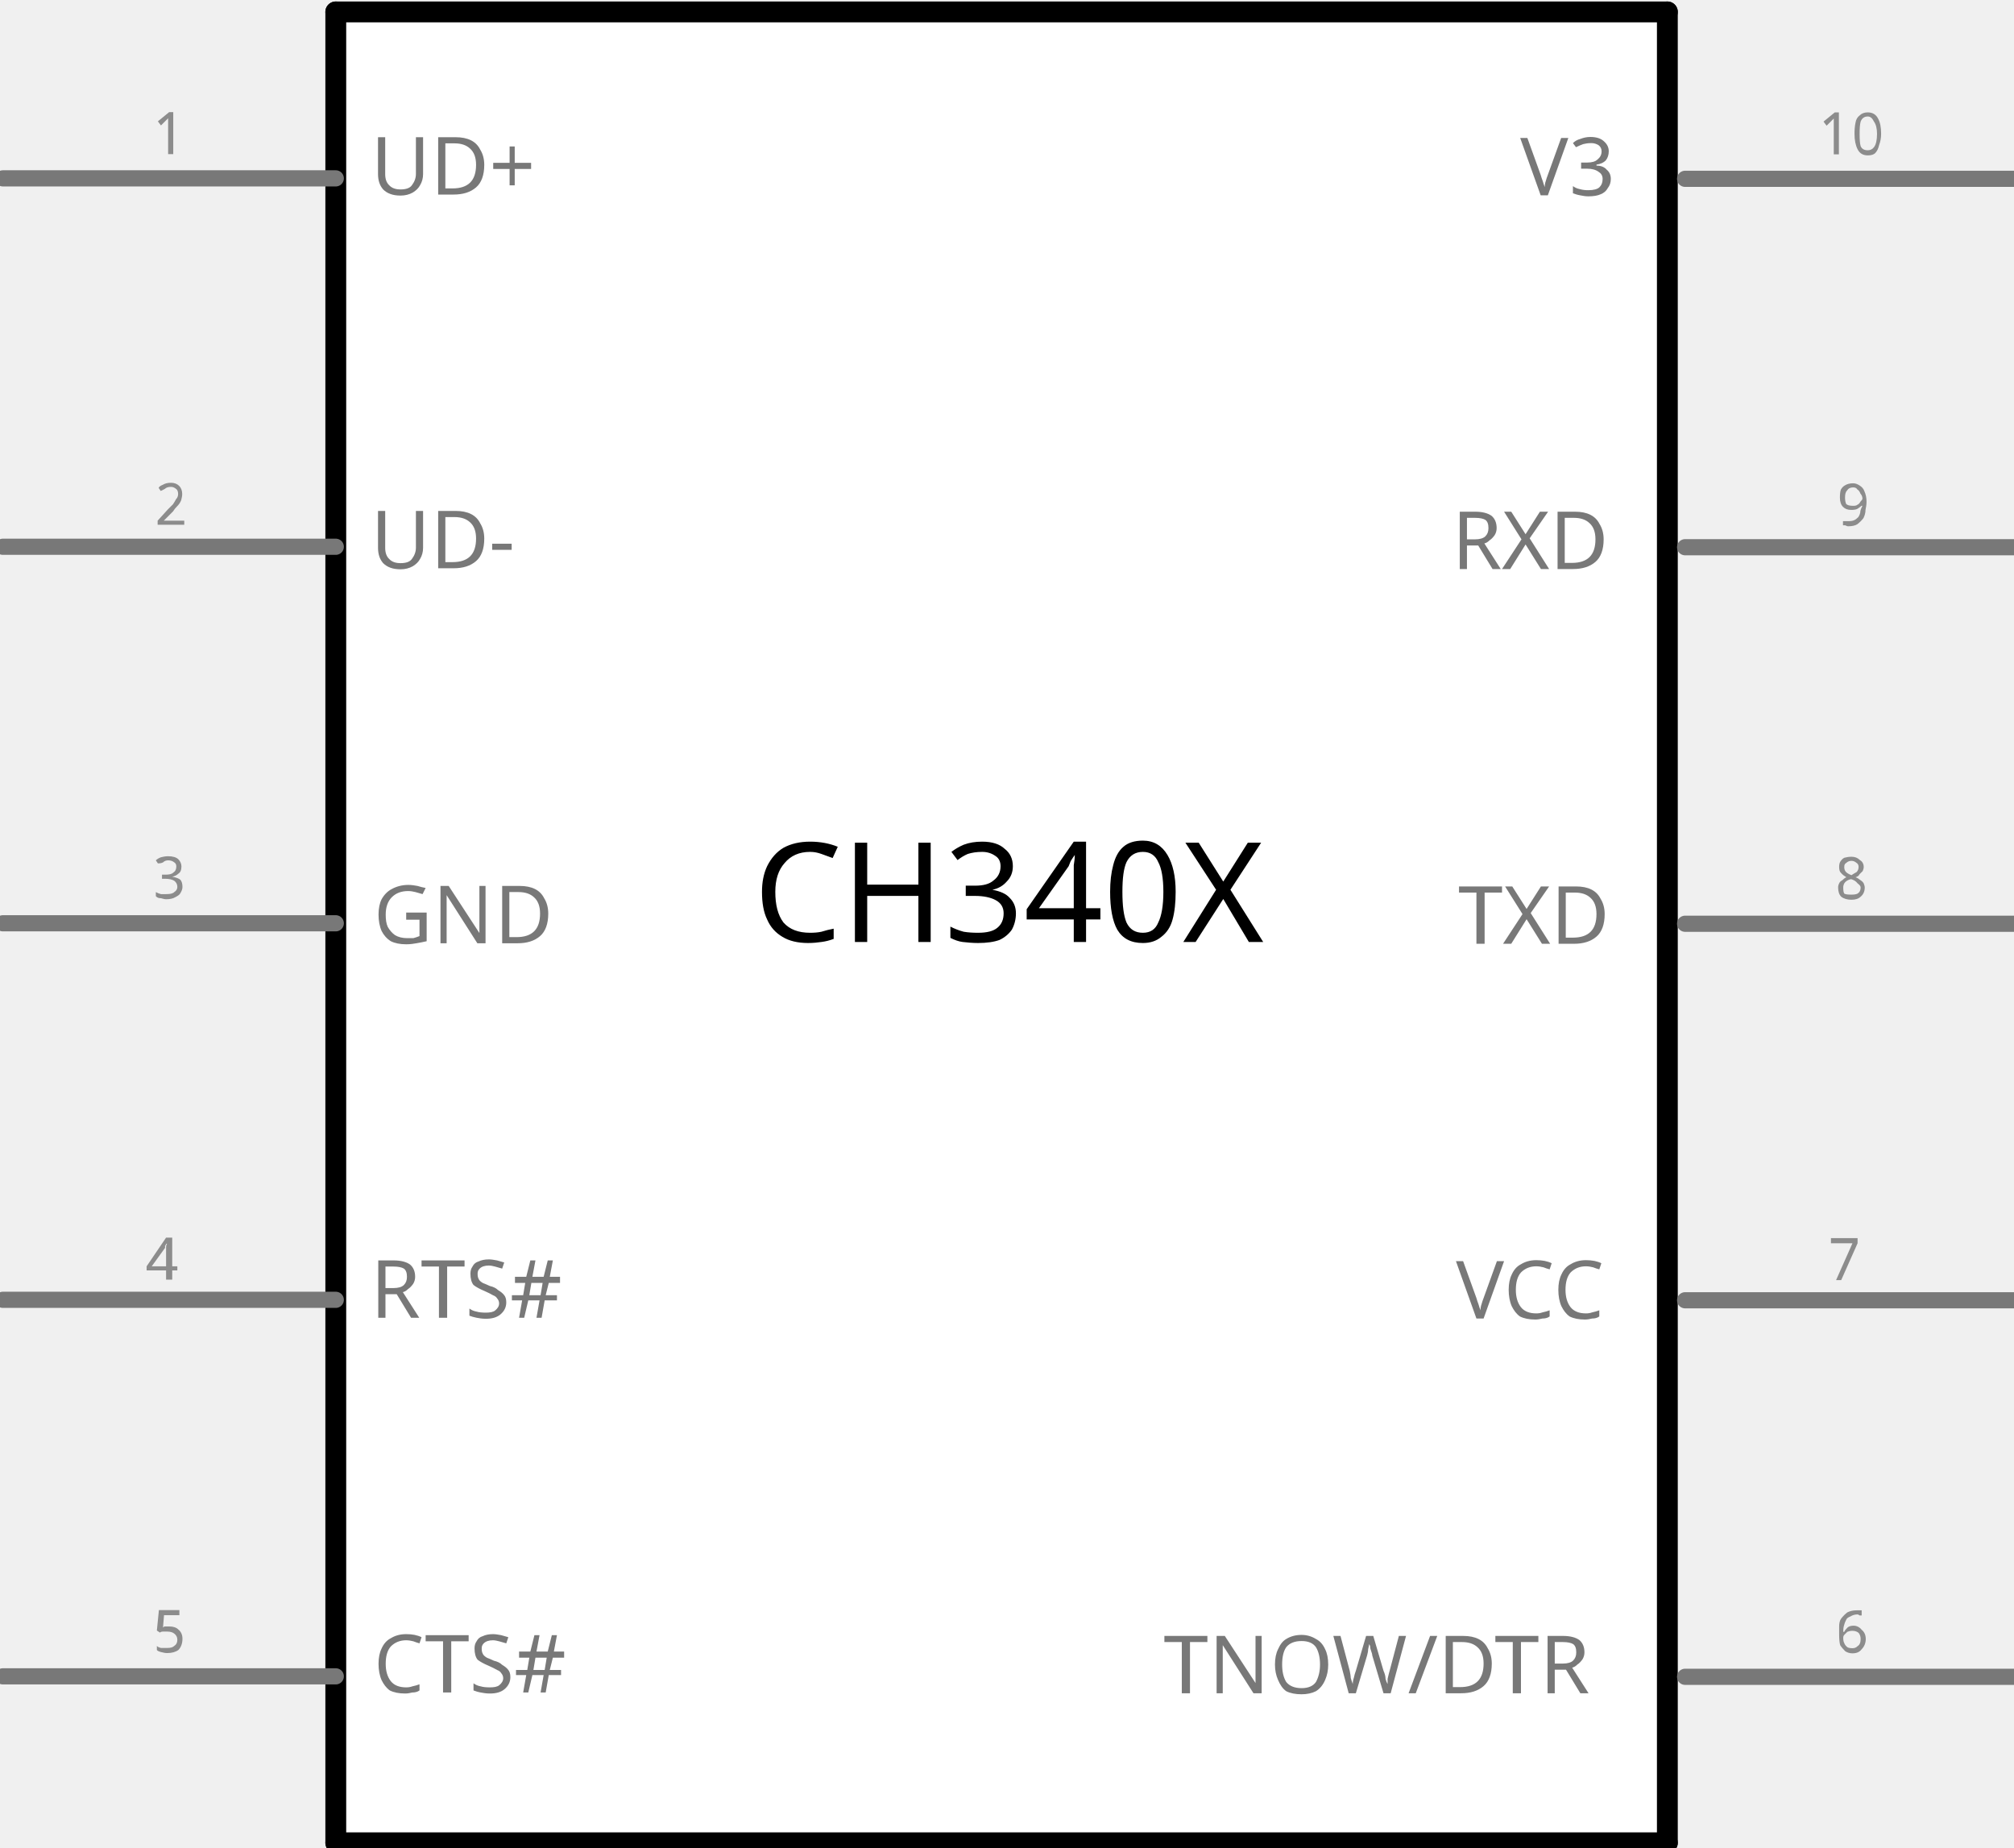
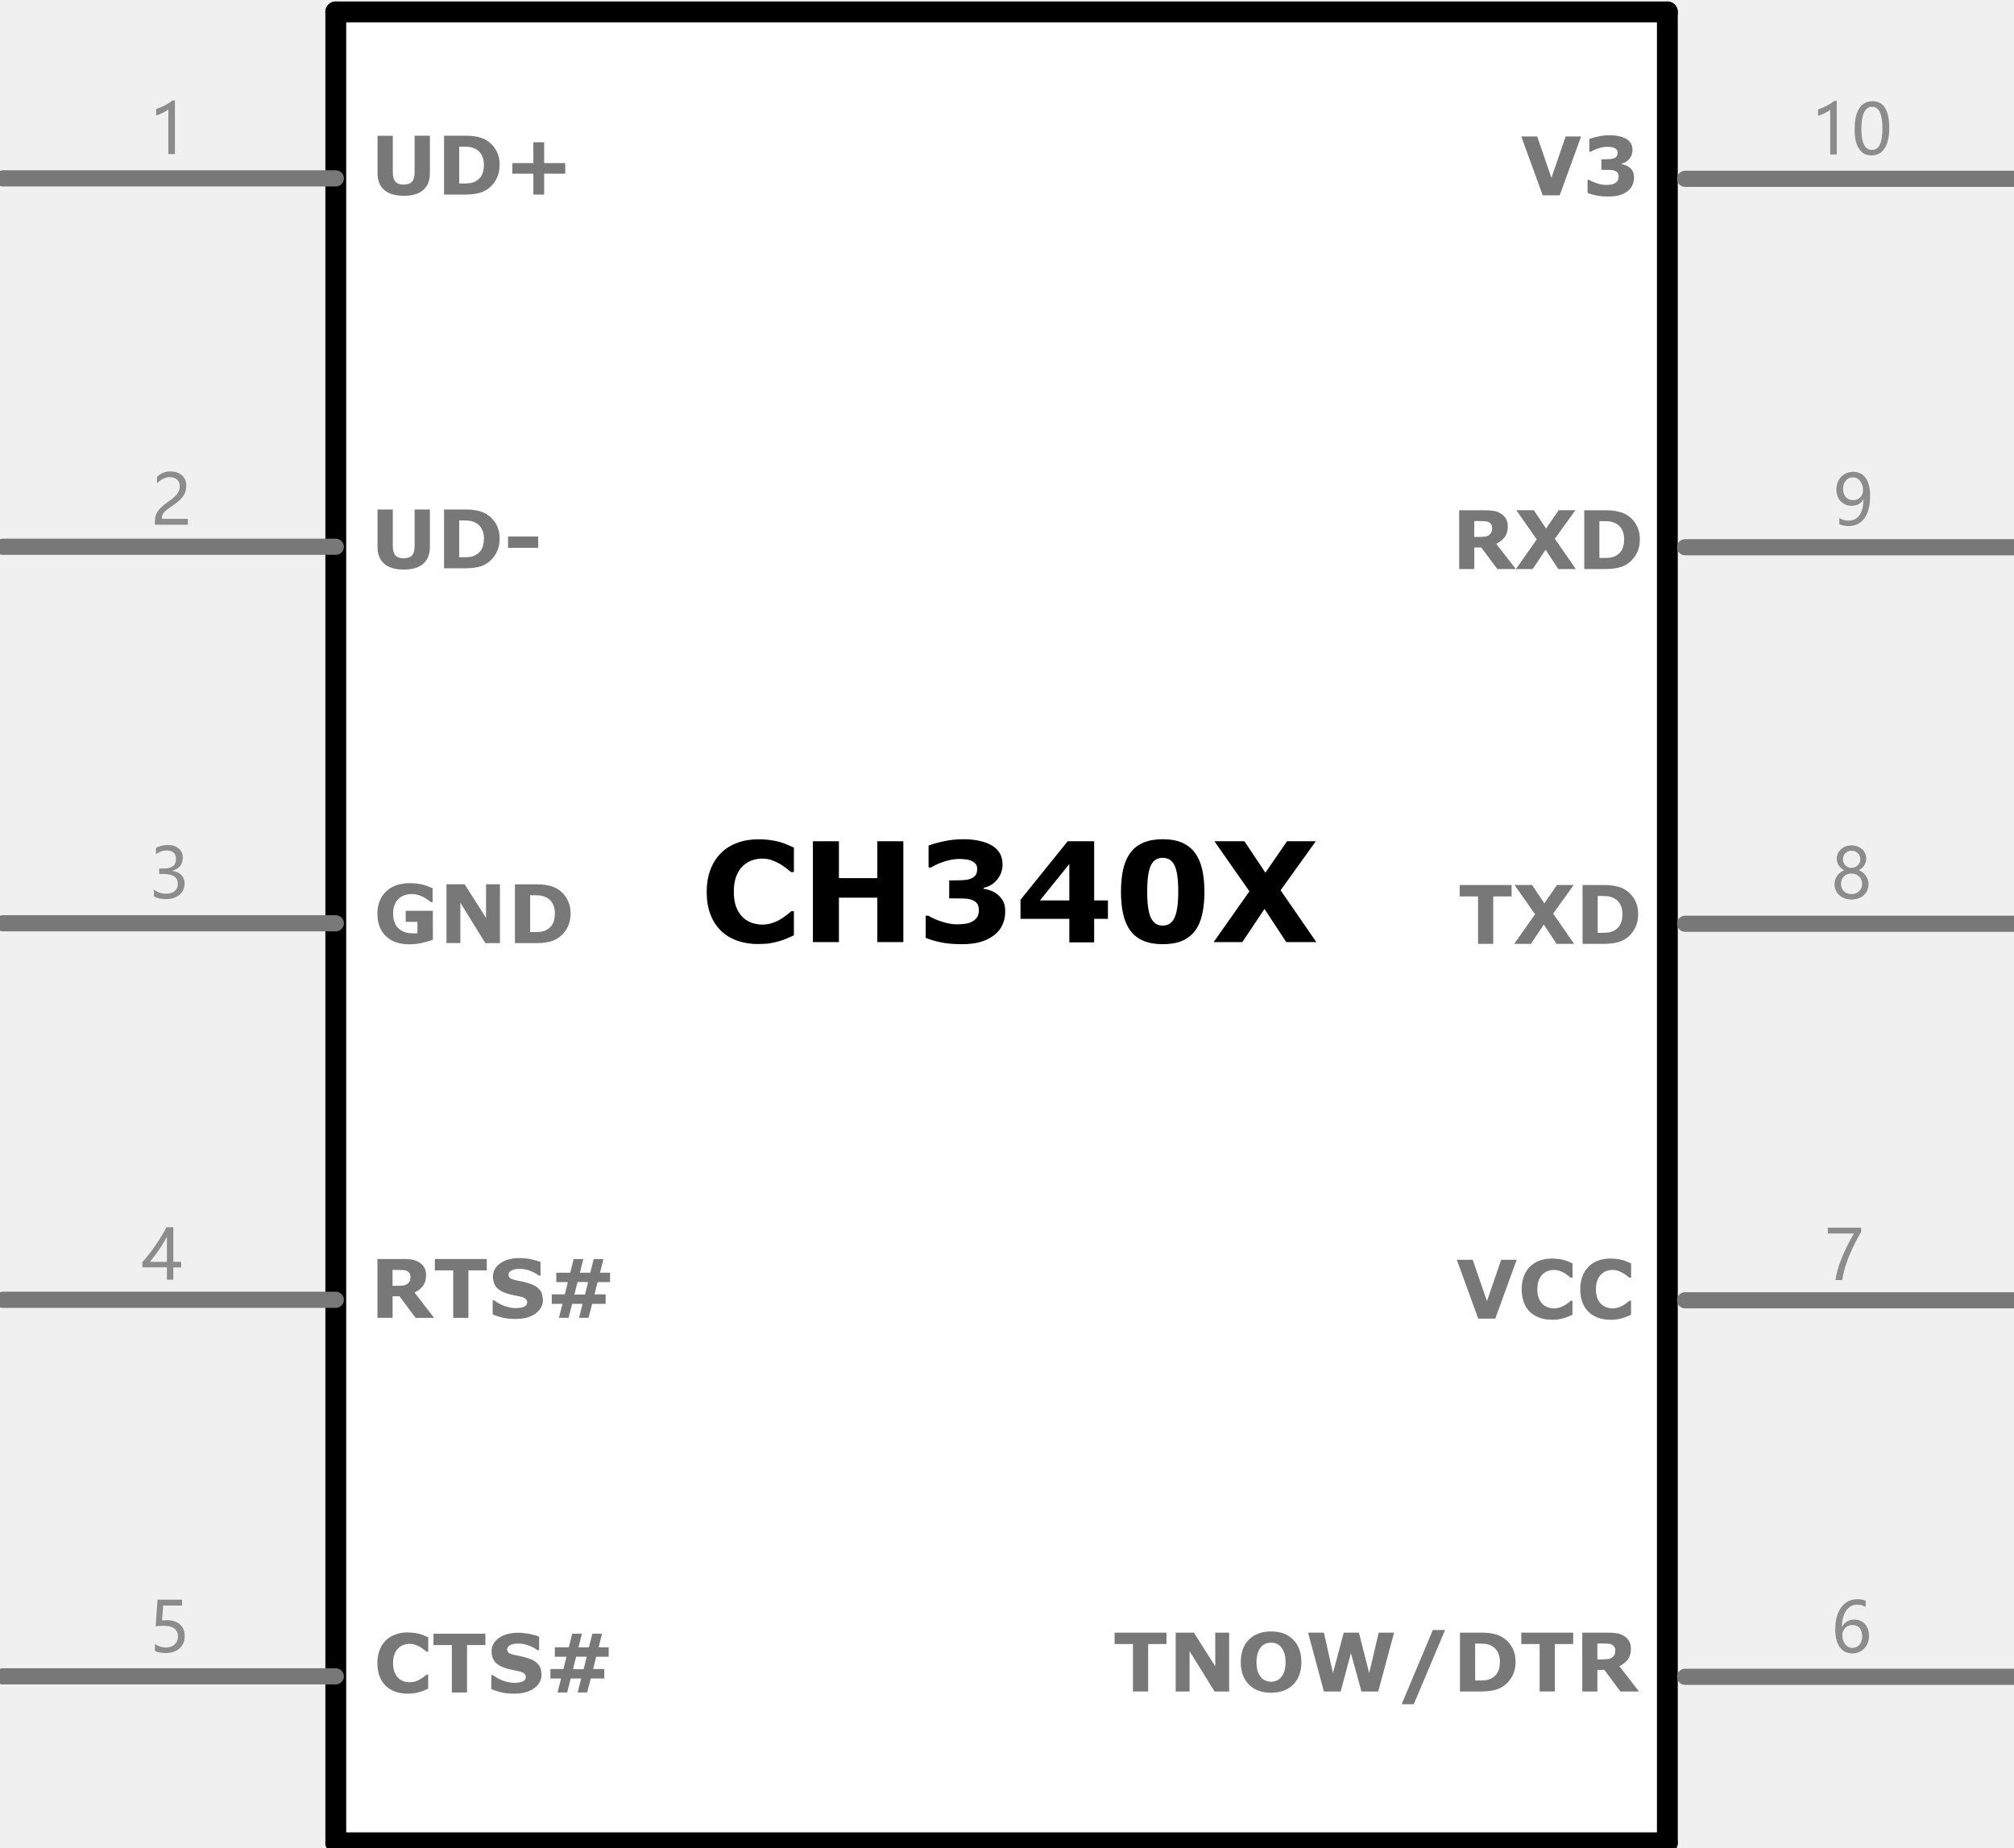
<svg xmlns="http://www.w3.org/2000/svg" width="1.21in" viewBox="0 0 30.727 28.194" x="0in" y="0in" height="1.11in" version="1.2" id="svg68">
  <defs id="defs72" />
  <g id="schematic" gorn="0.0" transform="translate(-0.08235834,0.05490556)">
    <rect width="20.32" x="5.203" fill="#ffffff" y="0.127" height="27.94" stroke="none" class="interior rect" stroke-width="0" id="rect4" />
-     <text id="label" font-size="1.499px" fill="#000000" x="15.473" font-family="'Droid Sans'" y="14.322" text-anchor="middle" stroke="none" class="text" stroke-width="0" gorn="0.0.1" style="font-size:2.117px">CH340X</text>
+     <g aria-label="CH340X" id="label" style="font-weight:bold;font-size:2.117px;font-family:'Droid Sans';-inkscape-font-specification:'Droid Sans, Bold';text-anchor:middle;stroke-width:0" class="text">
+       <path d="m 11.648,14.352 q -0.172,0 -0.317,-0.051 -0.145,-0.051 -0.249,-0.151 -0.104,-0.1 -0.162,-0.25 -0.057,-0.15 -0.057,-0.346 0,-0.183 0.055,-0.332 0.055,-0.149 0.159,-0.255 0.1,-0.102 0.248,-0.158 0.149,-0.056 0.325,-0.056 0.097,0 0.175,0.011 0.079,0.01 0.145,0.028 0.069,0.02 0.125,0.044 0.057,0.024 0.099,0.044 v 0.373 h -0.045 q -0.029,-0.025 -0.073,-0.059 -0.043,-0.034 -0.099,-0.067 -0.057,-0.033 -0.123,-0.056 -0.066,-0.023 -0.142,-0.023 -0.084,0 -0.159,0.027 -0.075,0.026 -0.14,0.087 -0.061,0.059 -0.099,0.156 -0.037,0.097 -0.037,0.236 0,0.145 0.04,0.242 0.041,0.097 0.103,0.153 0.063,0.057 0.141,0.082 0.078,0.024 0.153,0.024 0.072,0 0.143,-0.022 0.071,-0.022 0.131,-0.059 0.051,-0.03 0.094,-0.064 0.043,-0.034 0.071,-0.059 h 0.041 v 0.368 q -0.058,0.026 -0.111,0.049 -0.053,0.023 -0.111,0.039 -0.075,0.022 -0.142,0.033 -0.066,0.011 -0.182,0.011 z" id="path449" />
+       <path d="m 13.864,14.322 h -0.397 v -0.678 h -0.586 v 0.678 h -0.397 v -1.539 h 0.397 v 0.563 h 0.586 v -0.563 h 0.397 z" id="path451" />
+       <path d="m 15.308,13.601 q 0.051,0.043 0.081,0.101 0.03,0.058 0.03,0.154 0,0.109 -0.043,0.203 -0.042,0.094 -0.131,0.161 -0.087,0.065 -0.205,0.1 -0.117,0.034 -0.284,0.034 -0.191,0 -0.329,-0.03 -0.136,-0.03 -0.222,-0.067 v -0.338 h 0.04 q 0.089,0.054 0.212,0.093 0.124,0.039 0.226,0.039 0.06,0 0.13,-0.009 0.07,-0.01 0.119,-0.043 0.038,-0.026 0.061,-0.062 0.023,-0.037 0.023,-0.106 0,-0.067 -0.031,-0.103 -0.031,-0.037 -0.082,-0.053 -0.051,-0.017 -0.122,-0.018 -0.071,-0.002 -0.132,-0.002 h -0.085 v -0.275 h 0.088 q 0.081,0 0.143,-0.005 0.062,-0.005 0.105,-0.024 0.045,-0.02 0.068,-0.052 0.023,-0.033 0.023,-0.096 0,-0.047 -0.024,-0.074 -0.024,-0.029 -0.06,-0.045 -0.04,-0.019 -0.095,-0.025 -0.055,-0.006 -0.094,-0.006 -0.097,0 -0.211,0.034 -0.114,0.033 -0.22,0.096 h -0.038 v -0.334 q 0.085,-0.034 0.23,-0.065 0.146,-0.032 0.296,-0.032 0.146,0 0.255,0.026 0.11,0.025 0.181,0.067 0.085,0.051 0.126,0.123 0.041,0.072 0.041,0.169 0,0.128 -0.08,0.229 -0.08,0.1 -0.21,0.128 v 0.014 q 0.053,0.007 0.112,0.029 0.059,0.022 0.107,0.063 z" id="path453" />
+       <path d="M 16.986,13.967 H 16.776 v 0.359 h -0.379 v -0.359 h -0.745 v -0.291 l 0.72,-0.893 h 0.404 v 0.903 h 0.21 z m -0.589,-0.281 v -0.556 l -0.448,0.556 z" id="path455" />
+       <path d="m 18.459,13.552 q 0,0.194 -0.035,0.348 -0.035,0.153 -0.11,0.251 -0.076,0.1 -0.196,0.152 -0.12,0.051 -0.296,0.051 -0.173,0 -0.295,-0.052 -0.122,-0.052 -0.197,-0.153 -0.076,-0.101 -0.111,-0.251 -0.034,-0.151 -0.034,-0.345 0,-0.201 0.035,-0.348 0.035,-0.148 0.112,-0.25 0.076,-0.101 0.198,-0.152 0.122,-0.051 0.291,-0.051 0.177,0 0.297,0.053 0.12,0.052 0.196,0.155 0.075,0.101 0.11,0.25 0.034,0.148 0.034,0.342 z m -0.4,0 q 0,-0.279 -0.055,-0.397 -0.055,-0.119 -0.182,-0.119 -0.127,0 -0.182,0.119 -0.055,0.118 -0.055,0.399 0,0.274 0.056,0.395 0.056,0.121 0.181,0.121 0.125,0 0.181,-0.121 0.056,-0.121 0.056,-0.397 z" id="path457" />
+       <path d="m 20.166,14.322 h -0.459 l -0.332,-0.506 -0.338,0.506 h -0.438 l 0.546,-0.775 -0.534,-0.764 h 0.458 l 0.32,0.48 0.33,-0.48 h 0.439 l -0.537,0.748 z" id="path459" />
+     </g>
    <line x2="5.203" stroke-linecap="round" x1="5.203" y2="28.067" stroke="#000000" y1="0.127" class="other" stroke-width="0.318" id="line7" />
    <line x2="25.523" stroke-linecap="round" x1="5.203" y2="28.067" stroke="#000000" y1="28.067" class="other" stroke-width="0.318" id="line9" />
    <line x2="25.523" stroke-linecap="round" x1="25.523" y2="0.127" stroke="#000000" y1="28.067" class="other" stroke-width="0.318" id="line11" />
    <line x2="5.203" stroke-linecap="round" x1="25.523" y2="0.127" stroke="#000000" y1="0.127" class="other" stroke-width="0.318" id="line13" />
    <line x2="5.203" id="connector0pin" stroke-linecap="round" x1="0.123" y2="2.667" stroke="#787878" connectorname="VDD" y1="2.667" class="pin" stroke-width="0.247" gorn="0.0.6" />
    <rect width="9.9999997e-05" id="connector0terminal" x="0.123" fill="none" y="2.667" height="9.9999997e-05" stroke="none" class="terminal" stroke-width="0" gorn="0.0.7" />
-     <text font-size="0.882px" fill="#8c8c8c" x="2.663" font-family="'Droid Sans'" y="2.297" text-anchor="middle" stroke="none" class="text" stroke-width="0" id="text17">1</text>
-     <text font-size="1.235px" fill="#787878" x="5.738" font-family="'Droid Sans'" y="2.914" text-anchor="start" stroke="none" class="text" stroke-width="0" id="text19">UD+</text>
+     <g aria-label="1" id="text17" style="font-size:1.058px;font-family:'Droid Sans';-inkscape-font-specification:'Droid Sans, Normal';text-anchor:middle;fill:#8c8c8c;stroke-width:0" class="text">
+       <path d="M 2.648,2.297 V 1.612 q -0.024,0.024 -0.081,0.053 -0.056,0.029 -0.104,0.041 v -0.099 q 0.064,-0.018 0.136,-0.056 0.072,-0.039 0.111,-0.073 h 0.038 v 0.818 z" id="path347" />
+     </g>
+     <g aria-label="UD+" id="text19" style="font-weight:bold;font-size:1.235px;font-family:'Droid Sans';-inkscape-font-specification:'Droid Sans, Bold';fill:#787878;stroke-width:0" class="text">
+       <path d="m 6.639,2.589 q 0,0.166 -0.101,0.255 -0.101,0.089 -0.298,0.089 -0.197,0 -0.298,-0.089 Q 5.84,2.755 5.84,2.59 v -0.573 h 0.233 v 0.56 q 0,0.093 0.039,0.139 0.039,0.046 0.127,0.046 0.087,0 0.127,-0.044 0.04,-0.044 0.04,-0.141 V 2.016 h 0.233 z" id="path410" />
+       <path d="m 7.703,2.466 q 0,0.125 -0.057,0.225 Q 7.589,2.79 7.501,2.843 7.436,2.883 7.357,2.898 7.279,2.914 7.172,2.914 H 6.855 V 2.016 H 7.181 q 0.11,0 0.189,0.019 0.08,0.018 0.134,0.052 0.093,0.057 0.146,0.153 0.054,0.096 0.054,0.226 z m -0.239,-0.002 q 0,-0.089 -0.033,-0.151 -0.032,-0.063 -0.102,-0.099 -0.036,-0.017 -0.073,-0.024 -0.037,-0.007 -0.112,-0.007 h -0.058 v 0.562 h 0.058 q 0.083,0 0.121,-0.007 0.039,-0.008 0.075,-0.028 0.063,-0.036 0.093,-0.096 0.03,-0.061 0.03,-0.15 z" id="path412" />
+       <path d="M 8.705,2.596 H 8.383 V 2.914 H 8.218 V 2.596 H 7.897 V 2.434 H 8.218 V 2.116 h 0.165 V 2.434 h 0.321 z" id="path414" />
+     </g>
    <line x2="5.203" id="line284" stroke-linecap="round" x1="0.123" y2="2.667" stroke="#787878" connectorname="VDD" y1="2.667" class="pin" stroke-width="0" gorn="0.0.10" />
    <rect width="9.9999997e-05" id="connector1terminal" x="0.133" fill="none" y="8.251" height="9.9999997e-05" stroke="none" class="terminal" stroke-width="0" gorn="0.0.11" />
    <line x2="5.203" id="connector1pin" stroke-linecap="round" x1="0.123" y2="8.289" stroke="#787878" connectorname="STAT1" y1="8.289" class="pin" stroke-width="0.247" gorn="0.0.12" />
    <line x2="5.203" id="connector2pin" stroke-linecap="round" x1="0.123" y2="14.035" stroke="#787878" connectorname="STAT2" y1="14.035" class="pin" stroke-width="0.247" gorn="0.0.16" />
    <rect width="9.9999997e-05" id="connector2terminal" x="0.123" fill="none" y="14.042" height="9.9999997e-05" stroke="none" class="terminal" stroke-width="0" gorn="0.0.13" />
-     <text font-size="0.882px" fill="#8c8c8c" x="2.691" font-family="'Droid Sans'" y="7.954" text-anchor="middle" stroke="none" class="text" stroke-width="0" id="text25">2</text>
-     <text font-size="1.235px" fill="#787878" x="5.738" font-family="'Droid Sans'" y="8.618" text-anchor="start" stroke="none" class="text" stroke-width="0" id="text27">UD-</text>
+     <g aria-label="2" id="text25" style="font-size:1.058px;font-family:'Droid Sans';-inkscape-font-specification:'Droid Sans, Normal';text-anchor:middle;fill:#8c8c8c;stroke-width:0" class="text">
+       <path d="m 2.821,7.364 q 0,-0.065 -0.041,-0.101 -0.041,-0.037 -0.111,-0.037 -0.05,0 -0.1,0.025 -0.051,0.025 -0.095,0.072 v -0.098 q 0.039,-0.041 0.089,-0.063 0.05,-0.022 0.117,-0.022 0.109,0 0.175,0.058 0.066,0.058 0.066,0.157 0,0.088 -0.041,0.153 -0.04,0.065 -0.138,0.132 -0.1,0.069 -0.134,0.099 -0.034,0.03 -0.047,0.057 -0.013,0.027 -0.013,0.067 h 0.398 v 0.09 H 2.442 v -0.04 q 0,-0.069 0.019,-0.117 0.019,-0.049 0.063,-0.094 0.043,-0.046 0.135,-0.11 0.094,-0.066 0.128,-0.116 0.035,-0.05 0.035,-0.114 z" id="path344" />
+     </g>
+     <g aria-label="UD-" id="text27" style="font-weight:bold;font-size:1.235px;font-family:'Droid Sans';-inkscape-font-specification:'Droid Sans, Bold';fill:#787878;stroke-width:0" class="text">
+       <path d="m 6.639,8.293 q 0,0.166 -0.101,0.255 -0.101,0.089 -0.298,0.089 -0.197,0 -0.298,-0.089 Q 5.84,8.459 5.84,8.293 v -0.573 h 0.233 v 0.56 q 0,0.093 0.039,0.139 0.039,0.046 0.127,0.046 0.087,0 0.127,-0.044 0.04,-0.044 0.04,-0.141 V 7.72 h 0.233 z" id="path417" />
+       <path d="m 7.703,8.17 q 0,0.125 -0.057,0.225 -0.057,0.099 -0.145,0.152 -0.066,0.04 -0.144,0.055 -0.078,0.016 -0.186,0.016 H 6.855 V 7.72 H 7.181 q 0.11,0 0.189,0.019 0.08,0.018 0.134,0.052 0.093,0.057 0.146,0.153 0.054,0.096 0.054,0.226 z m -0.239,-0.002 q 0,-0.089 -0.033,-0.151 -0.032,-0.063 -0.102,-0.099 -0.036,-0.017 -0.073,-0.024 -0.037,-0.007 -0.112,-0.007 h -0.058 v 0.562 h 0.058 q 0.083,0 0.121,-0.007 0.039,-0.008 0.075,-0.028 0.063,-0.036 0.093,-0.096 0.03,-0.061 0.03,-0.15 z" id="path419" />
+       <path d="M 8.292,8.305 H 7.832 V 8.132 h 0.46 z" id="path421" />
+     </g>
    <line x2="5.203" id="connector3pin" stroke-linecap="round" x1="0.123" y2="19.781" stroke="#787878" connectorname="~PG" y1="19.781" class="pin" stroke-width="0.247" gorn="0.0.28" />
    <rect width="9.9999997e-05" id="connector3terminal" x="0.123" fill="none" y="19.757" height="9.9999997e-05" stroke="none" class="terminal" stroke-width="0" gorn="0.0.17" />
-     <text font-size="0.882px" fill="#8c8c8c" x="2.663" font-family="'Droid Sans'" y="13.654" text-anchor="middle" stroke="none" class="text" stroke-width="0" id="text31">3</text>
-     <text font-size="1.235px" fill="#787878" x="5.776" font-family="'Droid Sans'" y="14.338" text-anchor="start" stroke="none" class="text" stroke-width="0" id="text33">GND</text>
+     <g aria-label="3" id="text31" style="font-size:1.058px;font-family:'Droid Sans';-inkscape-font-specification:'Droid Sans, Normal';text-anchor:middle;fill:#8c8c8c;stroke-width:0" class="text">
+       <path d="m 2.427,13.52 q 0.082,0.064 0.186,0.064 0.083,0 0.131,-0.04 0.049,-0.041 0.049,-0.109 0,-0.152 -0.218,-0.152 h -0.067 v -0.084 h 0.064 q 0.193,0 0.193,-0.143 0,-0.132 -0.147,-0.132 -0.084,0 -0.159,0.057 v -0.096 q 0.079,-0.045 0.183,-0.045 0.102,0 0.164,0.054 0.062,0.053 0.062,0.138 0,0.157 -0.16,0.202 v 0.002 q 0.087,0.009 0.137,0.061 0.051,0.052 0.051,0.129 0,0.108 -0.078,0.174 -0.078,0.066 -0.207,0.066 -0.114,0 -0.183,-0.042 z" id="path341" />
+     </g>
+     <g aria-label="GND" id="text33" style="font-weight:bold;font-size:1.235px;font-family:'Droid Sans';-inkscape-font-specification:'Droid Sans, Bold';fill:#787878;stroke-width:0" class="text">
+       <path d="m 6.685,14.286 q -0.06,0.024 -0.16,0.047 -0.099,0.023 -0.198,0.023 -0.229,0 -0.359,-0.124 -0.13,-0.125 -0.13,-0.344 0,-0.209 0.131,-0.337 0.131,-0.128 0.365,-0.128 0.089,0 0.169,0.016 0.08,0.016 0.178,0.063 v 0.21 h -0.026 q -0.017,-0.013 -0.049,-0.036 -0.033,-0.024 -0.063,-0.04 -0.035,-0.019 -0.082,-0.033 -0.046,-0.014 -0.099,-0.014 -0.061,0 -0.112,0.018 -0.05,0.018 -0.09,0.055 -0.038,0.036 -0.06,0.092 -0.022,0.055 -0.022,0.128 0,0.149 0.079,0.228 0.079,0.079 0.233,0.079 0.013,0 0.029,-6.03e-4 0.016,-6.03e-4 0.03,-0.002 V 14.013 H 6.27 v -0.169 h 0.414 z" id="path424" />
+       <path d="M 7.708,14.338 H 7.485 L 7.104,13.721 v 0.616 H 6.892 v -0.898 h 0.277 l 0.327,0.514 v -0.514 h 0.212 z" id="path426" />
+       <path d="m 8.786,13.89 q 0,0.125 -0.057,0.225 -0.057,0.099 -0.145,0.152 -0.066,0.04 -0.144,0.055 -0.078,0.016 -0.186,0.016 H 7.937 v -0.898 h 0.326 q 0.11,0 0.189,0.019 0.08,0.018 0.134,0.052 0.093,0.057 0.146,0.153 0.054,0.096 0.054,0.226 z m -0.239,-0.002 q 0,-0.089 -0.033,-0.151 -0.032,-0.063 -0.102,-0.099 -0.036,-0.017 -0.073,-0.024 -0.037,-0.007 -0.112,-0.007 h -0.058 v 0.562 h 0.058 q 0.083,0 0.121,-0.007 0.039,-0.008 0.075,-0.028 0.063,-0.036 0.093,-0.096 0.03,-0.061 0.03,-0.15 z" id="path428" />
+     </g>
    <line x2="5.203" id="connector4pin" stroke-linecap="round" x1="0.123" y2="25.527" stroke="#787878" connectorname="VSS" y1="25.527" class="pin" stroke-width="0.247" gorn="0.0.20" />
    <rect width="9.9999997e-05" id="connector4terminal" x="0.123" fill="none" y="25.527" height="9.9999997e-05" stroke="none" class="terminal" stroke-width="0" gorn="0.0.21" />
-     <text font-size="0.882px" fill="#8c8c8c" x="2.663" font-family="'Droid Sans'" y="25.157" text-anchor="middle" stroke="none" class="text" stroke-width="0" id="text37">5</text>
-     <text font-size="1.235px" fill="#787878" x="5.776" font-family="'Droid Sans'" y="25.774" text-anchor="start" stroke="none" class="text" stroke-width="0" id="text39">CTS#</text>
-     <text font-size="0.882px" fill="#8c8c8c" x="2.554" font-family="'Droid Sans'" y="19.473" text-anchor="middle" stroke="none" class="text" stroke-width="0" id="text49">4</text>
+     <g aria-label="5" id="text37" style="font-size:1.058px;font-family:'Droid Sans';-inkscape-font-specification:'Droid Sans, Normal';text-anchor:middle;fill:#8c8c8c;stroke-width:0" class="text">
+       <path d="m 2.898,24.91 q 0,0.117 -0.078,0.189 -0.078,0.072 -0.209,0.072 -0.113,0 -0.168,-0.034 v -0.103 q 0.081,0.053 0.165,0.053 0.084,0 0.135,-0.046 0.052,-0.047 0.052,-0.123 0,-0.076 -0.054,-0.119 -0.053,-0.043 -0.151,-0.043 -0.075,0 -0.136,0.007 l 0.029,-0.406 h 0.374 v 0.089 H 2.569 l -0.017,0.227 0.073,-0.003 q 0.127,0 0.199,0.064 0.073,0.063 0.073,0.177 z" id="path335" />
+     </g>
+     <g aria-label="CTS#" id="text39" style="font-weight:bold;font-size:1.235px;font-family:'Droid Sans';-inkscape-font-specification:'Droid Sans, Bold';fill:#787878;stroke-width:0" class="text">
+       <path d="m 6.296,25.791 q -0.1,0 -0.185,-0.03 -0.084,-0.03 -0.145,-0.088 -0.061,-0.058 -0.095,-0.146 -0.033,-0.087 -0.033,-0.202 0,-0.107 0.032,-0.194 0.032,-0.087 0.093,-0.149 0.058,-0.06 0.145,-0.092 0.087,-0.033 0.189,-0.033 0.057,0 0.102,0.007 0.046,0.006 0.084,0.016 0.04,0.011 0.073,0.026 0.033,0.014 0.058,0.026 v 0.218 h -0.027 q -0.017,-0.014 -0.043,-0.034 -0.025,-0.02 -0.058,-0.039 -0.033,-0.019 -0.072,-0.033 -0.039,-0.013 -0.083,-0.013 -0.049,0 -0.093,0.016 -0.044,0.015 -0.081,0.051 -0.036,0.034 -0.058,0.091 -0.022,0.057 -0.022,0.137 0,0.084 0.024,0.141 0.024,0.057 0.06,0.089 0.037,0.033 0.082,0.048 0.045,0.014 0.089,0.014 0.042,0 0.083,-0.013 0.042,-0.013 0.077,-0.034 0.03,-0.017 0.055,-0.037 0.025,-0.02 0.042,-0.034 h 0.024 v 0.215 q -0.034,0.015 -0.065,0.028 -0.031,0.013 -0.065,0.023 -0.044,0.013 -0.083,0.019 -0.039,0.007 -0.106,0.007 z" id="path440" />
+       <path d="M 7.486,25.05 H 7.206 v 0.724 h -0.232 V 25.05 H 6.694 v -0.174 h 0.792 z" id="path442" />
+       <path d="m 8.344,25.492 q 0,0.133 -0.113,0.216 -0.112,0.083 -0.305,0.083 -0.112,0 -0.195,-0.019 -0.083,-0.02 -0.155,-0.05 v -0.215 h 0.025 q 0.072,0.057 0.16,0.088 0.089,0.031 0.171,0.031 0.021,0 0.055,-0.004 0.034,-0.004 0.056,-0.012 0.027,-0.011 0.043,-0.027 0.017,-0.016 0.017,-0.048 0,-0.03 -0.025,-0.051 -0.025,-0.022 -0.073,-0.033 -0.051,-0.012 -0.107,-0.022 -0.056,-0.011 -0.106,-0.027 -0.113,-0.037 -0.163,-0.099 -0.049,-0.063 -0.049,-0.157 0,-0.125 0.112,-0.204 0.113,-0.08 0.289,-0.08 0.089,0 0.175,0.017 0.087,0.017 0.15,0.043 v 0.207 h -0.025 q -0.054,-0.043 -0.133,-0.072 -0.078,-0.03 -0.16,-0.03 -0.029,0 -0.058,0.004 -0.028,0.004 -0.055,0.014 -0.024,0.009 -0.04,0.028 -0.017,0.018 -0.017,0.042 0,0.036 0.027,0.055 0.027,0.019 0.102,0.034 0.049,0.01 0.095,0.02 0.046,0.01 0.098,0.027 0.103,0.034 0.152,0.092 0.049,0.058 0.049,0.151 z" id="path444" />
+       <path d="M 9.367,25.228 H 9.177 l -0.047,0.187 h 0.17 v 0.145 H 9.094 l -0.055,0.213 H 8.894 l 0.054,-0.213 H 8.788 l -0.054,0.213 H 8.587 l 0.054,-0.213 H 8.478 v -0.145 h 0.199 l 0.046,-0.187 h -0.177 v -0.144 h 0.213 l 0.052,-0.208 h 0.148 l -0.052,0.208 h 0.159 l 0.052,-0.208 h 0.148 l -0.052,0.208 h 0.154 z m -0.335,-0.001 H 8.871 l -0.048,0.191 h 0.162 z" id="path446" />
+     </g>
+     <g aria-label="4" id="text49" style="font-size:1.058px;font-family:'Droid Sans';-inkscape-font-specification:'Droid Sans, Normal';text-anchor:middle;fill:#8c8c8c;stroke-width:0" class="text">
+       <path d="m 2.724,18.673 v 0.529 h 0.12 v 0.084 H 2.724 v 0.188 H 2.626 V 19.285 H 2.252 v -0.079 Q 2.352,19.094 2.453,18.948 2.553,18.802 2.619,18.673 Z m -0.358,0.529 h 0.26 v -0.381 q -0.054,0.097 -0.115,0.188 -0.061,0.09 -0.145,0.194 z" id="path338" />
+     </g>
    <line x2="30.874" id="connector9pin" stroke-linecap="round" x1="25.794" y2="2.674" stroke="#787878" connectorname="VDD" y1="2.674" class="pin" stroke-width="0.247" gorn="0.0.6" />
    <rect width="9.9999997e-05" id="connector9terminal" x="30.867" fill="none" y="2.674" height="9.9999997e-05" stroke="none" class="terminal" stroke-width="0" gorn="0.0.7" />
-     <text font-size="0.882px" fill="#8c8c8c" x="28.334" font-family="'Droid Sans'" y="2.303" text-anchor="middle" stroke="none" class="text" stroke-width="0" id="text17-7">10</text>
+     <g aria-label="10" id="text17-7" style="font-size:1.058px;font-family:'Droid Sans';-inkscape-font-specification:'Droid Sans, Normal';text-anchor:middle;fill:#8c8c8c;stroke-width:0" class="text">
+       <path d="M 28.008,2.303 V 1.618 q -0.024,0.024 -0.081,0.053 -0.056,0.029 -0.104,0.041 v -0.099 q 0.064,-0.018 0.136,-0.056 0.072,-0.039 0.111,-0.073 h 0.038 v 0.818 z" id="path350" />
+       <path d="m 28.381,1.919 q 0,-0.212 0.07,-0.32 0.07,-0.109 0.204,-0.109 0.254,0 0.254,0.41 0,0.203 -0.072,0.31 -0.071,0.107 -0.201,0.107 -0.122,0 -0.189,-0.102 -0.067,-0.102 -0.067,-0.296 z m 0.103,-0.005 q 0,0.319 0.162,0.319 0.159,0 0.159,-0.324 0,-0.335 -0.156,-0.335 -0.165,0 -0.165,0.341 z" id="path352" />
+     </g>
    <line x2="30.874" id="connector8pin" stroke-linecap="round" x1="25.794" y2="8.296" stroke="#787878" connectorname="STAT1" y1="8.296" class="pin" stroke-width="0.247" gorn="0.0.12" />
    <rect width="9.9999997e-05" id="connector8terminal" x="30.867" fill="none" y="8.276" height="9.9999997e-05" stroke="none" class="terminal" stroke-width="0" gorn="0.0.13" />
-     <text font-size="0.882px" fill="#8c8c8c" x="28.361" font-family="'Droid Sans'" y="7.961" text-anchor="middle" stroke="none" class="text" stroke-width="0" id="text25-8">9</text>
+     <g aria-label="9" id="text25-8" style="font-size:1.058px;font-family:'Droid Sans';-inkscape-font-specification:'Droid Sans, Normal';text-anchor:middle;fill:#8c8c8c;stroke-width:0" class="text">
+       <path d="m 28.147,7.852 q 0.066,0.038 0.143,0.038 0.107,0 0.166,-0.085 0.059,-0.085 0.059,-0.241 -0.001,0.001 -0.002,0 -0.053,0.1 -0.177,0.1 -0.101,0 -0.167,-0.069 -0.066,-0.069 -0.066,-0.18 0,-0.118 0.072,-0.193 0.072,-0.076 0.188,-0.076 0.119,0 0.187,0.094 0.067,0.094 0.067,0.273 0,0.222 -0.087,0.341 -0.087,0.119 -0.24,0.119 -0.084,0 -0.143,-0.027 z m 0.058,-0.449 q 0,0.081 0.041,0.128 0.041,0.047 0.114,0.047 0.063,0 0.106,-0.043 0.043,-0.043 0.043,-0.105 0,-0.086 -0.043,-0.143 -0.042,-0.057 -0.112,-0.057 -0.065,0 -0.107,0.049 -0.042,0.049 -0.042,0.123 z" id="path355" />
+     </g>
    <line x2="30.874" id="connector7pin" stroke-linecap="round" x1="25.794" y2="14.042" stroke="#787878" connectorname="STAT2" y1="14.042" class="pin" stroke-width="0.247" gorn="0.0.16" />
    <rect width="9.9999997e-05" id="connector7terminal" x="30.867" fill="none" y="14.017" height="9.9999997e-05" stroke="none" class="terminal" stroke-width="0" gorn="0.0.17" />
-     <text font-size="0.882px" fill="#8c8c8c" x="28.334" font-family="'Droid Sans'" y="13.661" text-anchor="middle" stroke="none" class="text" stroke-width="0" id="text31-5">8</text>
+     <g aria-label="8" id="text31-5" style="font-size:1.058px;font-family:'Droid Sans';-inkscape-font-specification:'Droid Sans, Normal';text-anchor:middle;fill:#8c8c8c;stroke-width:0" class="text">
+       <path d="m 28.074,13.437 q 0,-0.069 0.041,-0.128 0.041,-0.058 0.106,-0.083 -0.052,-0.029 -0.083,-0.075 -0.03,-0.046 -0.03,-0.1 0,-0.057 0.029,-0.104 0.029,-0.047 0.081,-0.074 0.052,-0.027 0.115,-0.027 0.063,0 0.115,0.027 0.052,0.026 0.081,0.073 0.029,0.047 0.029,0.104 0,0.053 -0.03,0.099 -0.029,0.046 -0.082,0.076 0.065,0.025 0.106,0.084 0.041,0.058 0.041,0.127 0,0.068 -0.033,0.122 -0.033,0.054 -0.092,0.084 -0.06,0.03 -0.135,0.03 -0.074,0 -0.134,-0.03 -0.059,-0.03 -0.092,-0.084 -0.033,-0.054 -0.033,-0.122 z m 0.099,-0.005 q 0,0.071 0.044,0.114 0.044,0.043 0.117,0.043 0.071,0 0.116,-0.043 0.045,-0.044 0.045,-0.114 0,-0.066 -0.046,-0.111 -0.045,-0.045 -0.116,-0.045 -0.07,0 -0.115,0.044 -0.045,0.044 -0.045,0.112 z m 0.029,-0.373 q 0,0.054 0.038,0.092 0.038,0.038 0.094,0.038 0.054,0 0.094,-0.039 0.04,-0.039 0.04,-0.092 0,-0.054 -0.038,-0.092 -0.038,-0.038 -0.095,-0.038 -0.057,0 -0.095,0.037 -0.037,0.037 -0.037,0.092 z" id="path358" />
+     </g>
    <line x2="30.874" id="connector5pin" stroke-linecap="round" x1="25.794" y2="25.534" stroke="#787878" connectorname="VSS" y1="25.534" class="pin" stroke-width="0.247" gorn="0.0.20" />
    <rect width="9.9999997e-05" id="connector5terminal" x="30.867" fill="none" y="25.534" height="9.9999997e-05" stroke="none" class="terminal" stroke-width="0" gorn="0.0.21" />
-     <text font-size="0.882px" fill="#8c8c8c" x="28.334" font-family="'Droid Sans'" y="25.163" text-anchor="middle" stroke="none" class="text" stroke-width="0" id="text37-5">6</text>
+     <g aria-label="6" id="text37-5" style="font-size:1.058px;font-family:'Droid Sans';-inkscape-font-specification:'Droid Sans, Normal';text-anchor:middle;fill:#8c8c8c;stroke-width:0" class="text">
+       <path d="m 28.55,24.466 q -0.063,-0.032 -0.131,-0.032 -0.104,0 -0.167,0.09 -0.063,0.09 -0.064,0.247 h 0.003 q 0.057,-0.11 0.181,-0.11 0.104,0 0.166,0.068 0.062,0.068 0.062,0.18 0,0.117 -0.072,0.193 -0.071,0.075 -0.182,0.075 -0.122,0 -0.192,-0.095 -0.069,-0.096 -0.069,-0.271 0,-0.212 0.091,-0.336 0.091,-0.125 0.24,-0.125 0.085,0 0.134,0.023 z m -0.356,0.436 q 0,0.079 0.042,0.135 0.042,0.056 0.112,0.056 0.066,0 0.107,-0.049 0.041,-0.049 0.041,-0.125 0,-0.083 -0.039,-0.129 -0.039,-0.046 -0.111,-0.046 -0.068,0 -0.111,0.047 -0.042,0.047 -0.042,0.11 z" id="path364" />
+     </g>
    <line x2="30.874" id="connector6pin" stroke-linecap="round" x1="25.794" y2="19.788" stroke="#787878" connectorname="~PG" y1="19.788" class="pin" stroke-width="0.247" gorn="0.0.28" />
    <rect width="9.9999997e-05" id="connector6terminal" x="30.766" fill="none" y="19.808" height="9.9999997e-05" stroke="none" class="terminal" stroke-width="0" gorn="0.0.29" />
-     <text font-size="0.882px" fill="#8c8c8c" x="28.224" font-family="'Droid Sans'" y="19.48" text-anchor="middle" stroke="none" class="text" stroke-width="0" id="text49-2">7</text>
-     <text font-size="1.235px" fill="#787878" x="5.725" font-family="'Droid Sans'" y="20.056" text-anchor="start" stroke="none" class="text" stroke-width="0" id="text51">RTS#</text>
-     <text font-size="1.235px" fill="#787878" x="23.279" font-family="'Droid Sans'" y="2.926" text-anchor="start" stroke="none" class="text" stroke-width="0" id="text19-1">V3</text>
-     <text font-size="1.235px" fill="#787878" x="22.232" font-family="'Droid Sans'" y="8.629" text-anchor="start" stroke="none" class="text" stroke-width="0" id="text27-4">RXD</text>
-     <text font-size="1.235px" fill="#787878" x="22.329" font-family="'Droid Sans'" y="14.349" text-anchor="start" stroke="none" class="text" stroke-width="0" id="text33-8">TXD</text>
-     <text font-size="1.235px" fill="#787878" x="17.832" font-family="'Droid Sans'" y="25.786" text-anchor="start" stroke="none" class="text" stroke-width="0" id="text39-5">TNOW/DTR</text>
-     <text font-size="1.235px" fill="#787878" x="22.295" font-family="'Droid Sans'" y="20.068" text-anchor="start" stroke="none" class="text" stroke-width="0" id="text51-2">VCC</text>
+     <g aria-label="7" id="text49-2" style="font-size:1.058px;font-family:'Droid Sans';-inkscape-font-specification:'Droid Sans, Normal';text-anchor:middle;fill:#8c8c8c;stroke-width:0" class="text">
+       <path d="m 28.48,18.742 q -0.126,0.22 -0.198,0.408 -0.072,0.187 -0.089,0.33 h -0.105 q 0.019,-0.141 0.09,-0.322 0.071,-0.181 0.191,-0.389 h -0.397 v -0.089 h 0.508 z" id="path361" />
+     </g>
+     <g aria-label="RTS#" id="text51" style="font-weight:bold;font-size:1.235px;font-family:'Droid Sans';-inkscape-font-specification:'Droid Sans, Bold';fill:#787878;stroke-width:0" class="text">
+       <path d="m 6.343,19.434 q 0,-0.034 -0.014,-0.058 -0.014,-0.024 -0.048,-0.038 -0.024,-0.01 -0.055,-0.011 -0.031,-0.002 -0.073,-0.002 h -0.084 v 0.242 h 0.071 q 0.055,0 0.093,-0.005 0.037,-0.005 0.063,-0.025 0.024,-0.019 0.035,-0.041 0.011,-0.023 0.011,-0.061 z m 0.361,0.623 H 6.421 L 6.176,19.727 H 6.07 v 0.329 H 5.839 v -0.898 h 0.388 q 0.08,0 0.137,0.009 0.057,0.009 0.107,0.039 0.051,0.03 0.08,0.078 0.03,0.048 0.03,0.12 0,0.099 -0.046,0.162 -0.046,0.063 -0.131,0.104 z" id="path431" />
+       <path d="M 7.507,19.332 H 7.227 v 0.724 h -0.232 V 19.332 H 6.715 v -0.174 h 0.792 z" id="path433" />
+       <path d="m 8.365,19.774 q 0,0.133 -0.113,0.216 -0.112,0.083 -0.305,0.083 -0.112,0 -0.195,-0.019 -0.083,-0.02 -0.155,-0.05 v -0.215 h 0.025 q 0.072,0.057 0.16,0.088 0.089,0.031 0.171,0.031 0.021,0 0.055,-0.004 0.034,-0.004 0.056,-0.012 0.027,-0.011 0.043,-0.027 0.017,-0.016 0.017,-0.048 0,-0.03 -0.025,-0.051 -0.025,-0.022 -0.073,-0.033 -0.051,-0.012 -0.107,-0.022 -0.056,-0.011 -0.106,-0.027 -0.113,-0.037 -0.163,-0.099 -0.049,-0.063 -0.049,-0.157 0,-0.125 0.112,-0.204 0.113,-0.08 0.289,-0.08 0.089,0 0.175,0.017 0.087,0.017 0.15,0.043 v 0.207 h -0.025 q -0.054,-0.043 -0.133,-0.072 -0.078,-0.03 -0.16,-0.03 -0.029,0 -0.058,0.004 -0.028,0.004 -0.055,0.014 -0.024,0.009 -0.04,0.028 -0.017,0.018 -0.017,0.042 0,0.036 0.027,0.055 0.027,0.019 0.102,0.034 0.049,0.01 0.095,0.02 0.046,0.01 0.098,0.027 0.103,0.034 0.152,0.092 0.049,0.058 0.049,0.151 z" id="path435" />
+       <path d="M 9.388,19.511 H 9.198 l -0.047,0.187 h 0.17 v 0.145 H 9.115 l -0.055,0.213 H 8.915 l 0.054,-0.213 H 8.809 l -0.054,0.213 H 8.608 l 0.054,-0.213 H 8.499 V 19.698 h 0.199 l 0.046,-0.187 H 8.568 V 19.367 h 0.213 l 0.052,-0.208 H 8.98 L 8.928,19.367 H 9.087 l 0.052,-0.208 h 0.148 l -0.052,0.208 h 0.154 z m -0.335,-0.001 H 8.892 l -0.048,0.191 h 0.162 z" id="path437" />
+     </g>
+     <g aria-label="V3" id="text19-1" style="font-weight:bold;font-size:1.235px;font-family:'Droid Sans';-inkscape-font-specification:'Droid Sans, Bold';fill:#787878;stroke-width:0" class="text">
+       <path d="m 24.207,2.028 -0.327,0.898 H 23.621 L 23.294,2.028 h 0.243 l 0.217,0.631 0.217,-0.631 z" id="path405" />
+       <path d="m 24.95,2.505 q 0.03,0.025 0.047,0.059 0.017,0.034 0.017,0.09 0,0.063 -0.025,0.118 -0.025,0.055 -0.077,0.094 -0.051,0.038 -0.119,0.058 -0.068,0.02 -0.166,0.02 -0.112,0 -0.192,-0.017 -0.08,-0.017 -0.13,-0.039 V 2.69 h 0.024 q 0.052,0.031 0.124,0.054 0.072,0.023 0.132,0.023 0.035,0 0.076,-0.005 0.041,-0.006 0.069,-0.025 0.022,-0.015 0.036,-0.036 0.013,-0.022 0.013,-0.062 0,-0.039 -0.018,-0.06 -0.018,-0.022 -0.048,-0.031 -0.03,-0.01 -0.071,-0.01 -0.042,-0.001 -0.077,-0.001 h -0.049 V 2.376 h 0.051 q 0.047,0 0.083,-0.003 0.036,-0.003 0.061,-0.014 0.027,-0.011 0.04,-0.03 0.013,-0.019 0.013,-0.056 0,-0.027 -0.014,-0.043 -0.014,-0.017 -0.035,-0.027 -0.024,-0.011 -0.055,-0.014 -0.032,-0.004 -0.055,-0.004 -0.057,0 -0.123,0.02 -0.066,0.019 -0.128,0.056 h -0.022 V 2.066 q 0.049,-0.02 0.134,-0.038 0.085,-0.019 0.172,-0.019 0.085,0 0.149,0.015 0.064,0.014 0.106,0.039 0.049,0.03 0.074,0.072 0.024,0.042 0.024,0.099 0,0.075 -0.046,0.134 -0.046,0.058 -0.122,0.075 v 0.008 q 0.031,0.004 0.065,0.017 0.034,0.013 0.063,0.037 z" id="path407" />
+     </g>
+     <g aria-label="RXD" id="text27-4" style="font-weight:bold;font-size:1.235px;font-family:'Droid Sans';-inkscape-font-specification:'Droid Sans, Bold';fill:#787878;stroke-width:0" class="text">
+       <path d="m 22.85,8.006 q 0,-0.034 -0.014,-0.058 -0.014,-0.024 -0.048,-0.038 -0.024,-0.01 -0.055,-0.011 -0.031,-0.002 -0.073,-0.002 h -0.084 v 0.242 h 0.071 q 0.055,0 0.093,-0.005 0.037,-0.005 0.063,-0.025 0.024,-0.019 0.035,-0.041 0.011,-0.023 0.011,-0.061 z m 0.361,0.623 H 22.928 L 22.683,8.3 H 22.577 V 8.629 H 22.346 V 7.732 h 0.388 q 0.08,0 0.137,0.009 0.057,0.009 0.107,0.039 0.051,0.03 0.08,0.078 0.03,0.048 0.03,0.12 0,0.099 -0.046,0.162 -0.046,0.063 -0.131,0.104 z" id="path398" />
+       <path d="M 24.126,8.629 H 23.858 L 23.665,8.334 23.468,8.629 h -0.256 l 0.318,-0.452 -0.312,-0.446 h 0.267 l 0.187,0.28 0.192,-0.28 h 0.256 l -0.314,0.436 z" id="path400" />
+       <path d="m 25.103,8.181 q 0,0.125 -0.057,0.225 -0.057,0.099 -0.145,0.152 -0.066,0.04 -0.144,0.055 -0.078,0.016 -0.186,0.016 H 24.255 V 7.732 h 0.326 q 0.11,0 0.189,0.019 0.08,0.018 0.134,0.052 0.093,0.057 0.146,0.153 0.054,0.096 0.054,0.226 z m -0.239,-0.002 q 0,-0.089 -0.033,-0.151 -0.032,-0.063 -0.102,-0.099 -0.036,-0.017 -0.073,-0.024 -0.037,-0.007 -0.112,-0.007 h -0.058 v 0.562 h 0.058 q 0.083,0 0.121,-0.007 0.039,-0.008 0.075,-0.028 0.063,-0.036 0.093,-0.096 0.03,-0.061 0.03,-0.15 z" id="path402" />
+     </g>
+     <g aria-label="TXD" id="text33-8" style="font-weight:bold;font-size:1.235px;font-family:'Droid Sans';-inkscape-font-specification:'Droid Sans, Bold';fill:#787878;stroke-width:0" class="text">
+       <path d="m 23.146,13.625 h -0.28 v 0.724 h -0.232 v -0.724 h -0.28 v -0.174 h 0.792 z" id="path391" />
+       <path d="M 24.1,14.349 H 23.832 L 23.638,14.054 23.441,14.349 H 23.186 l 0.318,-0.452 -0.312,-0.446 h 0.267 l 0.187,0.28 0.192,-0.28 h 0.256 l -0.314,0.436 z" id="path393" />
+       <path d="m 25.077,13.901 q 0,0.125 -0.057,0.225 -0.057,0.099 -0.145,0.152 -0.066,0.04 -0.144,0.055 -0.078,0.016 -0.186,0.016 H 24.229 v -0.898 h 0.326 q 0.11,0 0.189,0.019 0.08,0.018 0.134,0.052 0.093,0.057 0.146,0.153 0.054,0.096 0.054,0.226 z m -0.239,-0.002 q 0,-0.089 -0.033,-0.151 -0.032,-0.063 -0.102,-0.099 -0.036,-0.017 -0.073,-0.024 -0.037,-0.007 -0.112,-0.007 H 24.46 v 0.562 h 0.058 q 0.083,0 0.121,-0.007 0.039,-0.008 0.075,-0.028 0.063,-0.036 0.093,-0.096 0.03,-0.061 0.03,-0.15 z" id="path395" />
+     </g>
+     <g aria-label="TNOW/DTR" id="text39-5" style="font-weight:bold;font-size:1.235px;font-family:'Droid Sans';-inkscape-font-specification:'Droid Sans, Bold';fill:#787878;stroke-width:0" class="text">
+       <path d="m 17.88,25.034 h -0.28 v 0.724 h -0.232 V 25.034 H 17.088 v -0.174 h 0.792 z" id="path367" />
+       <path d="m 18.836,25.758 h -0.223 l -0.381,-0.616 v 0.616 h -0.212 v -0.898 h 0.277 l 0.327,0.514 v -0.514 h 0.212 z" id="path369" />
+       <path d="m 19.938,25.31 q 0,0.215 -0.123,0.341 -0.123,0.126 -0.34,0.126 -0.216,0 -0.339,-0.126 -0.123,-0.127 -0.123,-0.341 0,-0.216 0.123,-0.342 0.123,-0.126 0.339,-0.126 0.216,0 0.339,0.126 0.124,0.125 0.124,0.342 z m -0.307,0.227 q 0.034,-0.041 0.05,-0.096 0.016,-0.056 0.016,-0.131 0,-0.081 -0.019,-0.137 -0.019,-0.057 -0.049,-0.092 -0.031,-0.036 -0.071,-0.052 -0.04,-0.016 -0.083,-0.016 -0.044,0 -0.083,0.016 -0.039,0.016 -0.071,0.052 -0.03,0.034 -0.049,0.093 -0.019,0.059 -0.019,0.137 0,0.08 0.018,0.137 0.019,0.056 0.049,0.092 0.03,0.036 0.071,0.052 0.04,0.017 0.085,0.017 0.045,0 0.085,-0.017 0.04,-0.017 0.071,-0.054 z" id="path371" />
+       <path d="m 21.353,24.86 -0.242,0.898 H 20.855 L 20.694,25.173 20.538,25.758 h -0.256 l -0.242,-0.898 h 0.242 l 0.138,0.618 0.165,-0.618 h 0.231 l 0.157,0.618 0.145,-0.618 z" id="path373" />
+       <path d="m 22.131,24.82 -0.478,1.133 h -0.185 l 0.476,-1.133 z" id="path375" />
+       <path d="m 23.207,25.31 q 0,0.125 -0.057,0.225 -0.057,0.099 -0.145,0.152 -0.066,0.04 -0.144,0.055 -0.078,0.016 -0.186,0.016 h -0.317 v -0.898 h 0.326 q 0.11,0 0.189,0.019 0.08,0.018 0.134,0.052 0.093,0.057 0.146,0.153 0.054,0.096 0.054,0.226 z m -0.239,-0.002 q 0,-0.089 -0.033,-0.151 -0.032,-0.063 -0.102,-0.099 -0.036,-0.017 -0.073,-0.024 -0.037,-0.007 -0.112,-0.007 h -0.058 V 25.59 h 0.058 q 0.083,0 0.121,-0.007 0.039,-0.008 0.075,-0.028 0.063,-0.036 0.093,-0.096 0.03,-0.061 0.03,-0.15 z" id="path377" />
+       <path d="M 24.086,25.034 H 23.806 v 0.724 h -0.232 v -0.724 h -0.28 v -0.174 h 0.792 z" id="path379" />
+       <path d="m 24.729,25.135 q 0,-0.034 -0.014,-0.058 -0.014,-0.024 -0.048,-0.038 -0.024,-0.01 -0.055,-0.011 -0.031,-0.002 -0.073,-0.002 h -0.084 v 0.242 h 0.071 q 0.055,0 0.093,-0.005 0.037,-0.005 0.063,-0.025 0.024,-0.019 0.035,-0.041 0.011,-0.023 0.011,-0.061 z m 0.361,0.623 h -0.283 l -0.245,-0.329 h -0.107 v 0.329 h -0.23 v -0.898 h 0.388 q 0.08,0 0.137,0.009 0.057,0.009 0.107,0.039 0.051,0.03 0.08,0.078 0.03,0.048 0.03,0.12 0,0.099 -0.046,0.162 -0.046,0.063 -0.131,0.104 z" id="path381" />
+     </g>
+     <g aria-label="VCC" id="text51-2" style="font-weight:bold;font-size:1.235px;font-family:'Droid Sans';-inkscape-font-specification:'Droid Sans, Bold';fill:#787878;stroke-width:0" class="text">
+       <path d="m 23.224,19.17 -0.327,0.898 H 22.637 L 22.31,19.17 h 0.243 l 0.217,0.631 0.217,-0.631 z" id="path384" />
+       <path d="m 23.758,20.085 q -0.1,0 -0.185,-0.03 -0.084,-0.03 -0.145,-0.088 -0.061,-0.058 -0.095,-0.146 -0.033,-0.087 -0.033,-0.202 0,-0.107 0.032,-0.194 0.032,-0.087 0.093,-0.149 0.058,-0.06 0.145,-0.092 0.087,-0.033 0.189,-0.033 0.057,0 0.102,0.007 0.046,0.006 0.084,0.016 0.04,0.011 0.073,0.026 0.033,0.014 0.058,0.026 v 0.218 h -0.027 q -0.017,-0.014 -0.043,-0.034 -0.025,-0.02 -0.058,-0.039 -0.033,-0.019 -0.072,-0.033 -0.039,-0.013 -0.083,-0.013 -0.049,0 -0.093,0.016 -0.044,0.015 -0.081,0.051 -0.036,0.034 -0.058,0.091 -0.022,0.057 -0.022,0.137 0,0.084 0.024,0.141 0.024,0.057 0.06,0.089 0.037,0.033 0.082,0.048 0.045,0.014 0.089,0.014 0.042,0 0.083,-0.013 0.042,-0.013 0.077,-0.034 0.03,-0.017 0.055,-0.037 0.025,-0.02 0.042,-0.034 h 0.024 v 0.215 q -0.034,0.015 -0.065,0.028 -0.031,0.013 -0.065,0.023 -0.044,0.013 -0.083,0.019 -0.039,0.007 -0.106,0.007 z" id="path386" />
+       <path d="m 24.652,20.085 q -0.1,0 -0.185,-0.03 -0.084,-0.03 -0.145,-0.088 -0.061,-0.058 -0.095,-0.146 -0.033,-0.087 -0.033,-0.202 0,-0.107 0.032,-0.194 0.032,-0.087 0.093,-0.149 0.058,-0.06 0.145,-0.092 0.087,-0.033 0.189,-0.033 0.057,0 0.102,0.007 0.046,0.006 0.084,0.016 0.04,0.011 0.073,0.026 0.033,0.014 0.058,0.026 v 0.218 h -0.027 q -0.017,-0.014 -0.043,-0.034 -0.025,-0.02 -0.058,-0.039 -0.033,-0.019 -0.072,-0.033 -0.039,-0.013 -0.083,-0.013 -0.049,0 -0.093,0.016 -0.044,0.015 -0.081,0.051 -0.036,0.034 -0.058,0.091 -0.022,0.057 -0.022,0.137 0,0.084 0.024,0.141 0.024,0.057 0.06,0.089 0.037,0.033 0.082,0.048 0.045,0.014 0.089,0.014 0.042,0 0.083,-0.013 0.042,-0.013 0.077,-0.034 0.03,-0.017 0.055,-0.037 0.025,-0.02 0.042,-0.034 h 0.024 v 0.215 q -0.034,0.015 -0.065,0.028 -0.031,0.013 -0.065,0.023 -0.044,0.013 -0.083,0.019 -0.039,0.007 -0.106,0.007 z" id="path388" />
+     </g>
  </g>
</svg>
